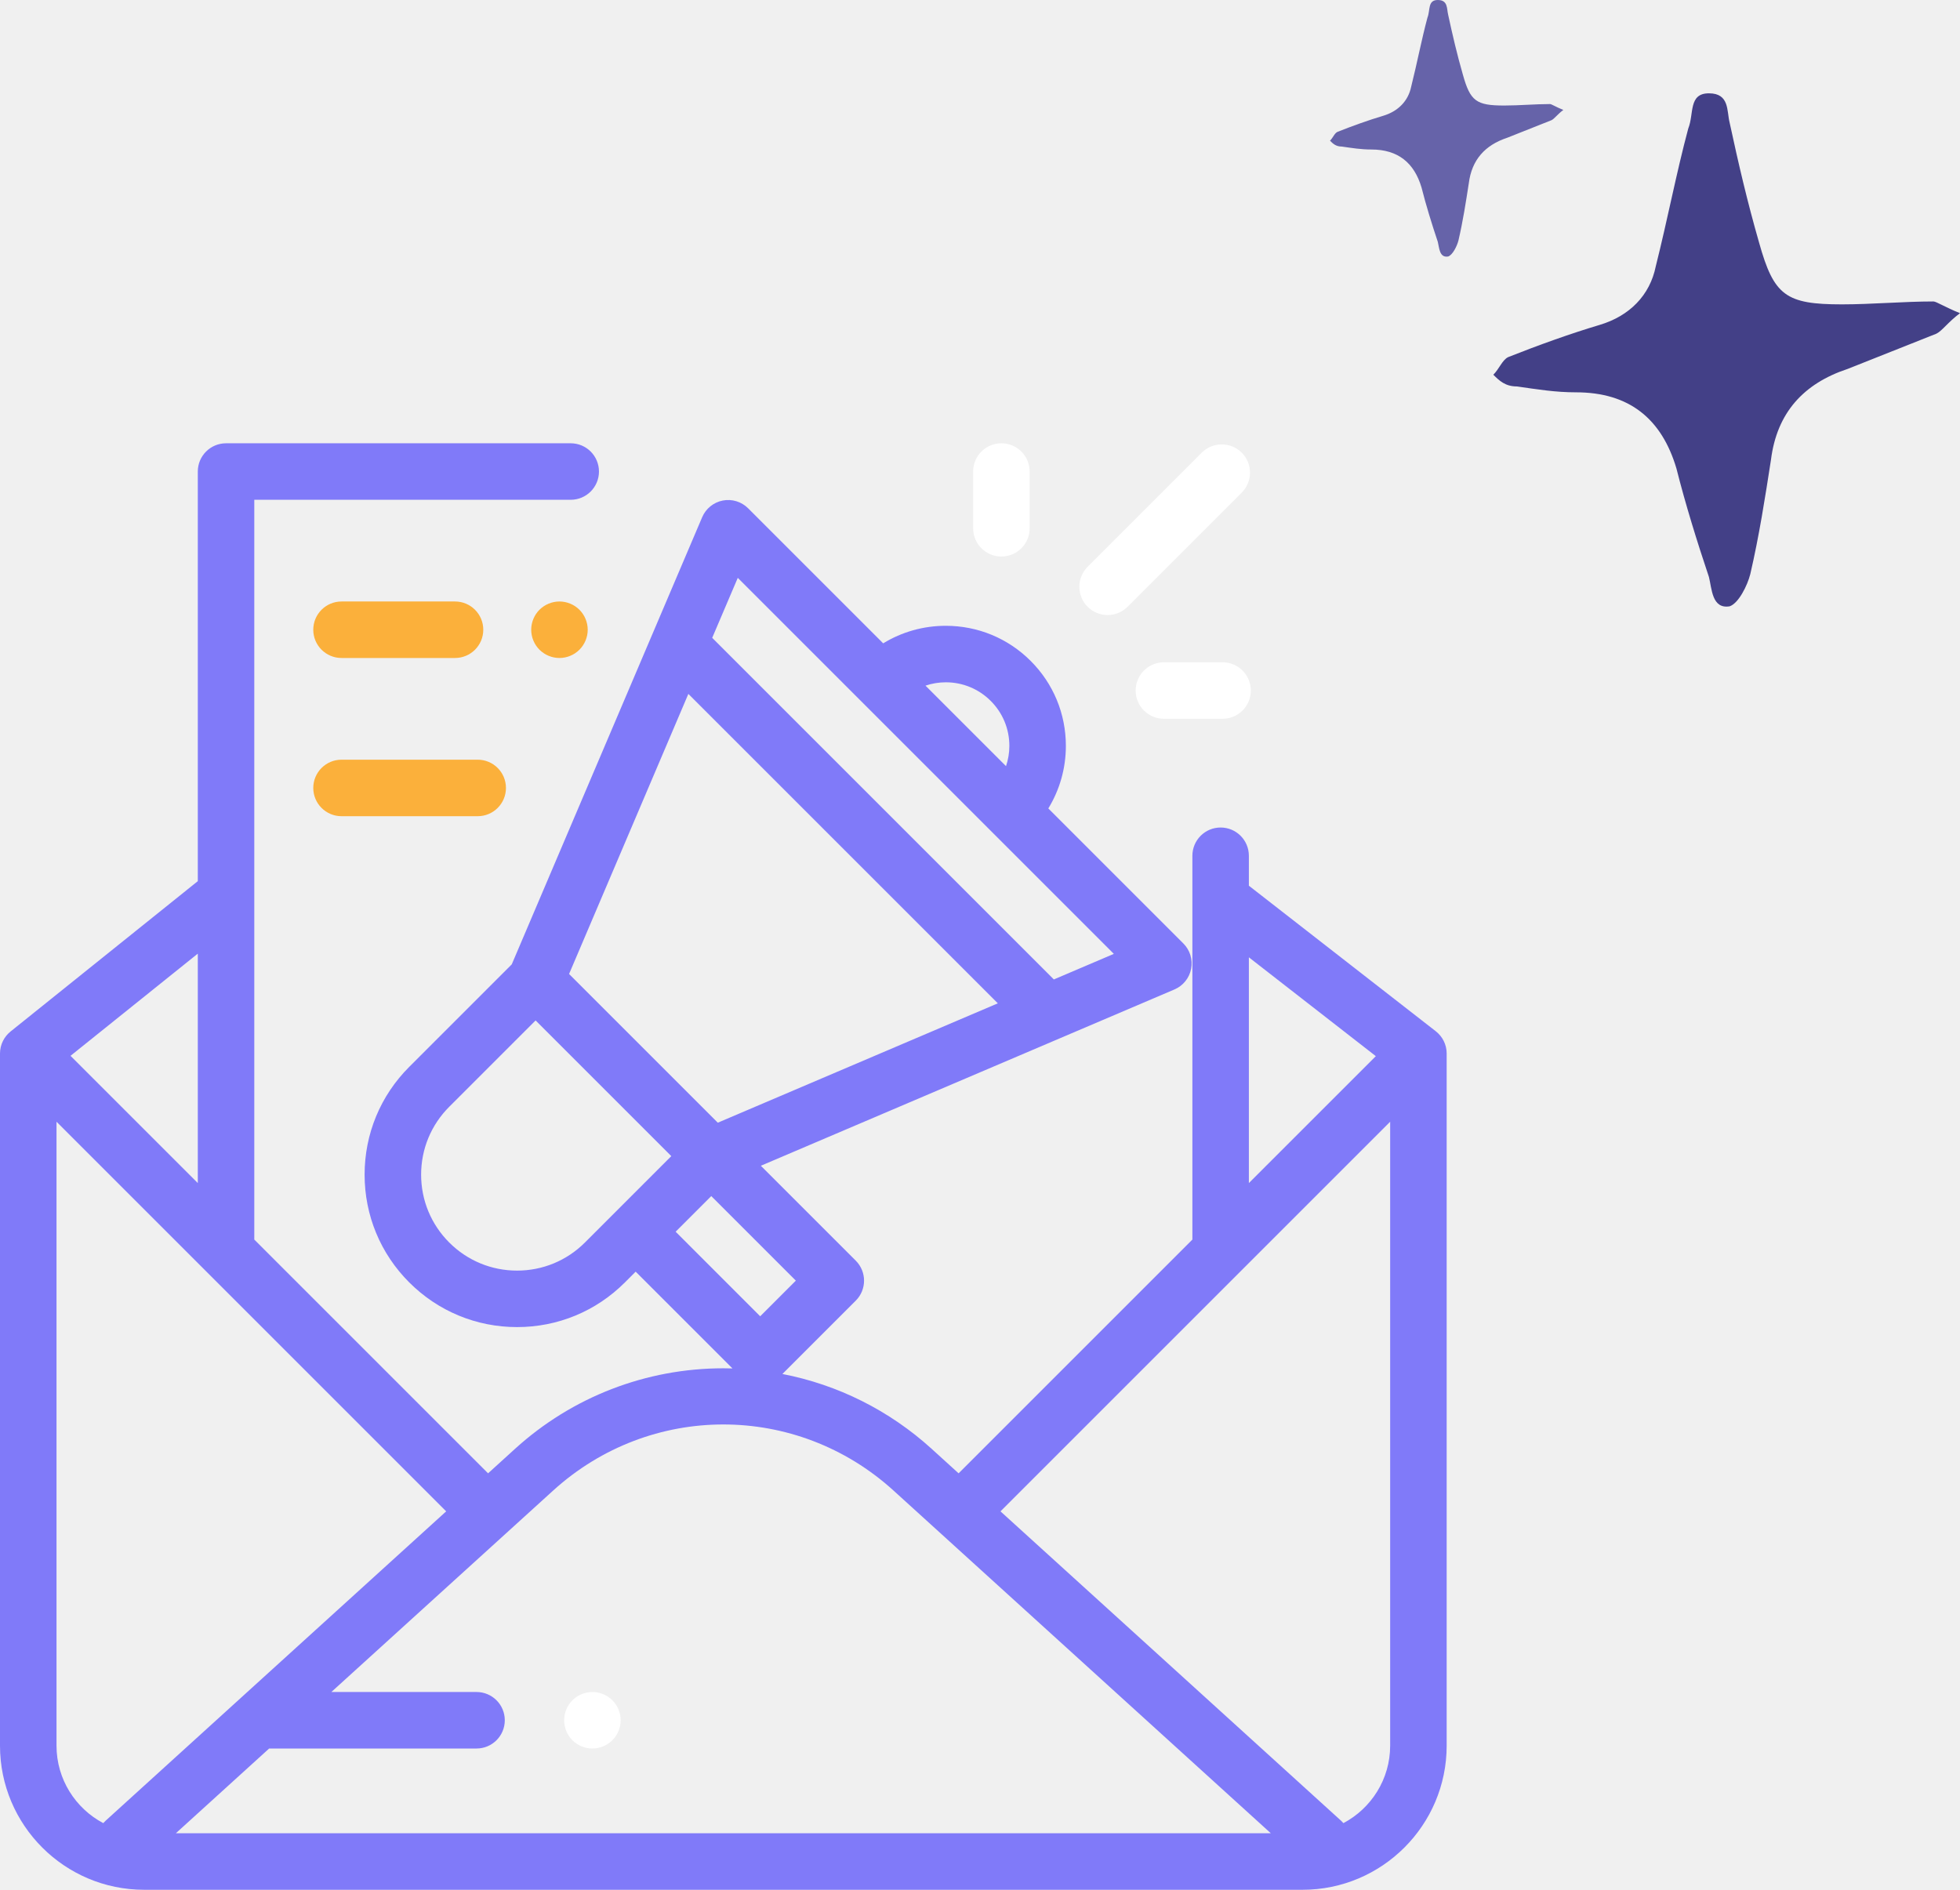
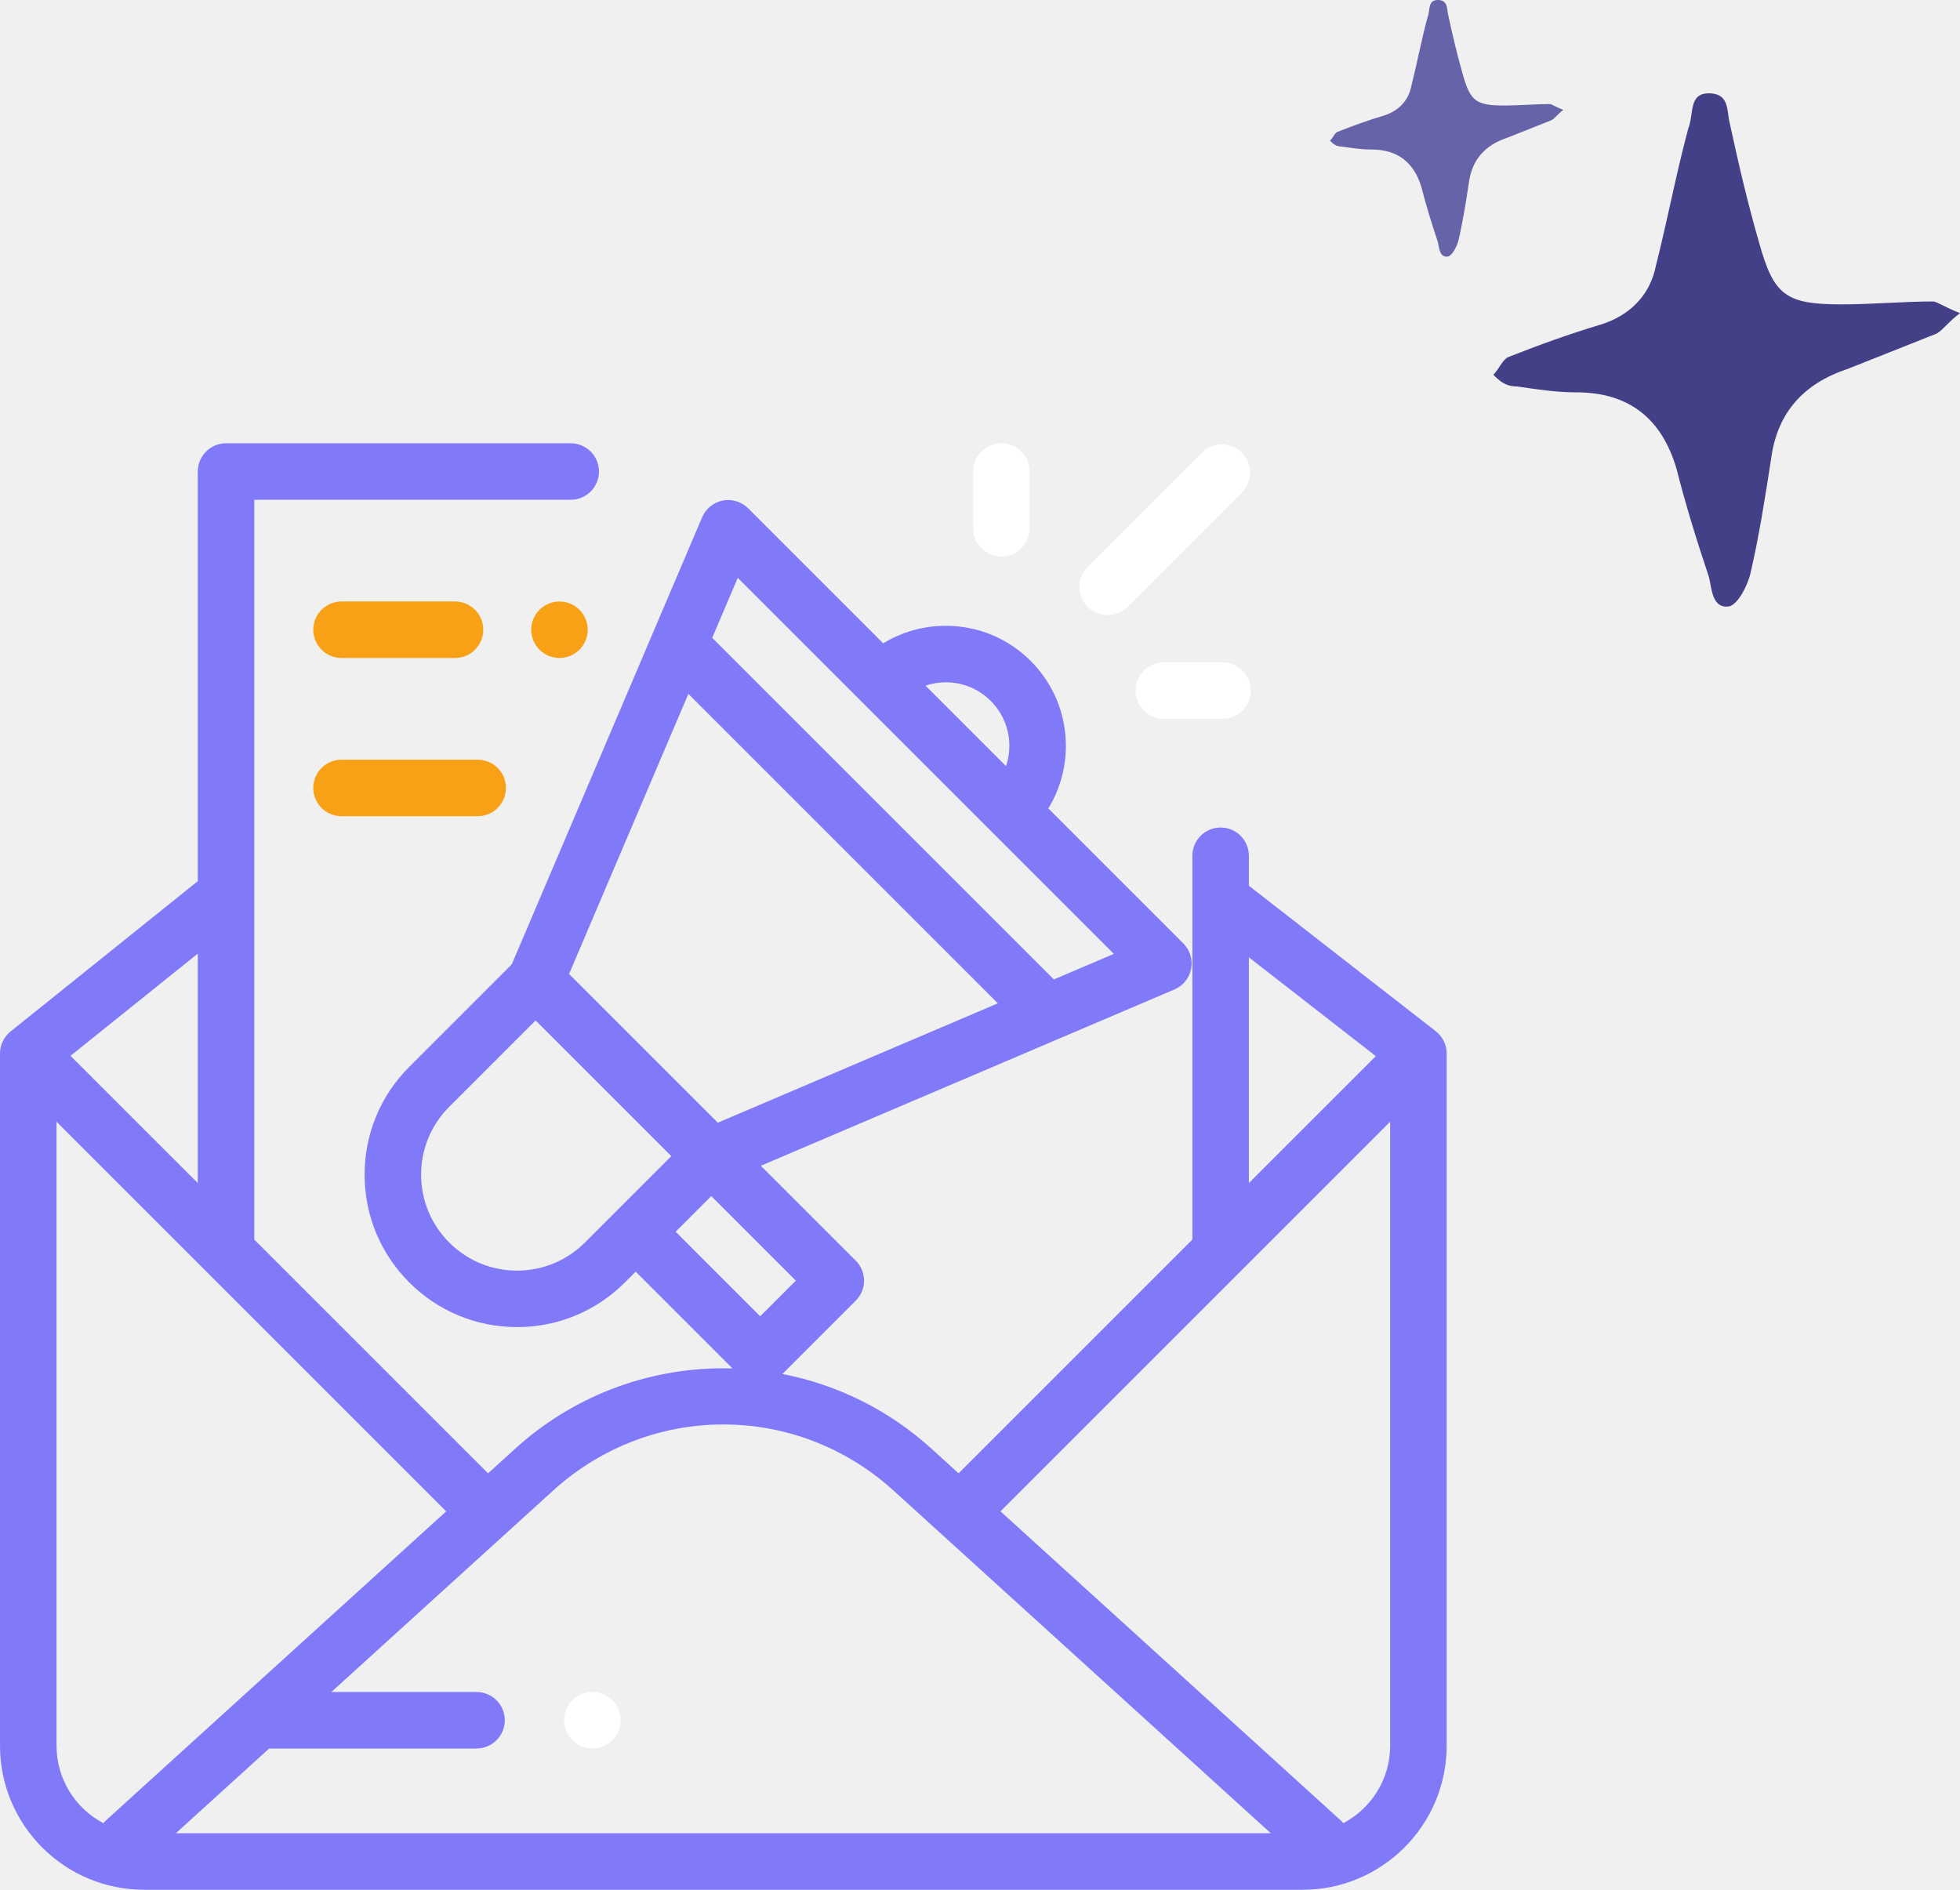
<svg xmlns="http://www.w3.org/2000/svg" width="84" height="81" viewBox="0 0 84 81" fill="none">
  <g clip-path="url(#clip0_0_5600)">
-     <path d="M24.833 26.136C24.608 25.911 24.295 25.781 23.977 25.781C23.658 25.781 23.346 25.911 23.12 26.136C22.895 26.361 22.766 26.674 22.766 26.992C22.766 27.311 22.895 27.623 23.12 27.848C23.346 28.074 23.658 28.203 23.977 28.203C24.295 28.203 24.608 28.074 24.833 27.848C25.058 27.623 25.188 27.311 25.188 26.992C25.188 26.674 25.058 26.361 24.833 26.136Z" fill="#FBB03B" />
-     <path d="M19.501 25.781H14.637C13.968 25.781 13.426 26.323 13.426 26.992C13.426 27.661 13.968 28.203 14.637 28.203H19.501C20.17 28.203 20.712 27.661 20.712 26.992C20.712 26.323 20.17 25.781 19.501 25.781Z" fill="#FBB03B" />
-     <path d="M20.473 32.562H14.637C13.968 32.562 13.426 33.105 13.426 33.773C13.426 34.442 13.968 34.984 14.637 34.984H20.473C21.142 34.984 21.684 34.442 21.684 33.773C21.684 33.105 21.142 32.562 20.473 32.562Z" fill="#FBB03B" />
+     <path d="M24.833 26.136C24.608 25.911 24.295 25.781 23.977 25.781C23.658 25.781 23.346 25.911 23.12 26.136C22.895 26.361 22.766 26.674 22.766 26.992C22.766 27.311 22.895 27.623 23.12 27.848C23.346 28.074 23.658 28.203 23.977 28.203C24.295 28.203 24.608 28.074 24.833 27.848C25.058 27.623 25.188 27.311 25.188 26.992C25.188 26.674 25.058 26.361 24.833 26.136Z" fill="#f9a116" />
+     <path d="M19.501 25.781H14.637C13.968 25.781 13.426 26.323 13.426 26.992C13.426 27.661 13.968 28.203 14.637 28.203H19.501C20.17 28.203 20.712 27.661 20.712 26.992C20.712 26.323 20.17 25.781 19.501 25.781Z" fill="#f9a116" />
+     <path d="M20.473 32.562H14.637C13.968 32.562 13.426 33.105 13.426 33.773C13.426 34.442 13.968 34.984 14.637 34.984H20.473C21.142 34.984 21.684 34.442 21.684 33.773C21.684 33.105 21.142 32.562 20.473 32.562Z" fill="#f9a116" />
    <path d="M61.533 44.202C61.533 44.201 61.533 44.201 61.533 44.201L53.541 37.977C53.535 37.973 53.529 37.969 53.523 37.965V36.68C53.523 36.011 52.981 35.469 52.312 35.469C51.644 35.469 51.102 36.011 51.102 36.68V53.108C51.102 53.115 51.102 53.123 51.103 53.13L41.083 63.15L39.923 62.096C38.109 60.449 35.9 59.35 33.532 58.892L36.676 55.748C37.149 55.275 37.149 54.508 36.676 54.035L32.608 49.967L50.334 42.41C50.704 42.252 50.972 41.921 51.048 41.526C51.125 41.131 51 40.724 50.716 40.44L44.928 34.651C45.417 33.852 45.68 32.931 45.68 31.97C45.68 30.595 45.145 29.302 44.173 28.33C43.201 27.358 41.908 26.823 40.533 26.823C39.572 26.823 38.651 27.085 37.851 27.575L32.063 21.787C31.778 21.502 31.372 21.377 30.976 21.454C30.581 21.531 30.25 21.799 30.093 22.169L21.932 41.335L17.54 45.727C16.305 46.961 15.626 48.602 15.626 50.348C15.626 52.093 16.305 53.734 17.54 54.968C18.774 56.202 20.415 56.882 22.16 56.882C23.906 56.882 25.547 56.203 26.781 54.968L27.243 54.506L31.391 58.654C31.261 58.651 31.13 58.648 31 58.648C27.693 58.648 24.524 59.872 22.077 62.096L20.917 63.15L10.897 53.13C10.897 53.122 10.898 53.115 10.898 53.108V21.422H24.459C25.128 21.422 25.67 20.88 25.67 20.211C25.67 19.542 25.128 19 24.459 19H9.688C9.019 19 8.477 19.542 8.477 20.211V37.771C8.466 37.779 8.455 37.786 8.445 37.794L0.453 44.212C0.453 44.212 0.453 44.212 0.453 44.212C0.177 44.434 0 44.775 0 45.156V74.824C0 78.23 2.77 81 6.176 81H55.824C59.23 81 62 78.23 62 74.824V45.156C62 44.768 61.817 44.423 61.533 44.202ZM53.523 41.033L58.964 45.269L53.523 50.709V41.033ZM40.533 29.245C41.261 29.245 41.946 29.528 42.46 30.043C42.975 30.558 43.258 31.242 43.258 31.97C43.258 32.27 43.208 32.562 43.115 32.839L39.664 29.388C39.941 29.295 40.233 29.245 40.533 29.245ZM31.619 24.768L36.892 30.041C36.893 30.042 36.893 30.042 36.894 30.043C36.894 30.044 36.895 30.044 36.895 30.044L42.46 35.609L47.736 40.885L45.165 41.981L30.523 27.339L31.619 24.768ZM29.501 29.742L42.764 43.005L30.763 48.121L24.389 41.747L29.501 29.742ZM25.069 53.256C24.292 54.033 23.259 54.461 22.16 54.461C21.062 54.461 20.029 54.033 19.252 53.256C18.476 52.479 18.048 51.447 18.048 50.348C18.048 49.249 18.476 48.217 19.252 47.44L22.954 43.738L28.77 49.554L25.069 53.256ZM28.956 52.794L30.483 51.267L34.107 54.891L32.58 56.419L28.956 52.794ZM8.477 40.875V50.709L3.022 45.255L8.477 40.875ZM4.521 78.045C4.486 78.076 4.455 78.109 4.425 78.143C3.235 77.513 2.422 76.262 2.422 74.824V48.08L19.122 64.78L4.521 78.045ZM7.536 78.578L11.535 74.945H20.423C21.092 74.945 21.634 74.403 21.634 73.734C21.634 73.066 21.092 72.523 20.423 72.523H14.201L23.706 63.889C27.864 60.111 34.136 60.111 38.294 63.889L54.464 78.578H7.536ZM59.578 74.824C59.578 76.262 58.765 77.513 57.575 78.143C57.545 78.109 57.514 78.076 57.48 78.045L42.878 64.78L59.578 48.08V74.824Z" fill="#807AF9" />
    <path d="M53.217 19.402C52.744 18.93 51.977 18.93 51.504 19.402L46.612 24.294C46.14 24.767 46.14 25.534 46.612 26.007C46.849 26.243 47.159 26.362 47.469 26.362C47.779 26.362 48.089 26.243 48.325 26.007L53.217 21.115C53.69 20.642 53.69 19.875 53.217 19.402Z" fill="white" />
    <path d="M42.917 19C42.248 19 41.706 19.542 41.706 20.211V22.643C41.706 23.312 42.248 23.854 42.917 23.854C43.586 23.854 44.128 23.312 44.128 22.643V20.211C44.128 19.542 43.586 19 42.917 19Z" fill="white" />
    <path d="M52.396 28.387H49.882C49.213 28.387 48.671 28.93 48.671 29.598C48.671 30.267 49.213 30.809 49.882 30.809H52.396C53.064 30.809 53.607 30.267 53.607 29.598C53.607 28.93 53.064 28.387 52.396 28.387Z" fill="white" />
    <path d="M26.245 72.878C26.018 72.653 25.707 72.523 25.389 72.523C25.069 72.523 24.758 72.653 24.531 72.878C24.306 73.103 24.178 73.416 24.178 73.734C24.178 74.053 24.306 74.365 24.531 74.59C24.758 74.816 25.07 74.945 25.389 74.945C25.707 74.945 26.018 74.816 26.245 74.59C26.47 74.365 26.6 74.053 26.6 73.734C26.6 73.416 26.47 73.103 26.245 72.878Z" fill="white" />
  </g>
  <path d="M84 13.423C83.494 13.8 83.24 14.177 82.987 14.303C81.722 14.806 80.456 15.308 79.19 15.811C77.291 16.439 76.152 17.695 75.899 19.706C75.646 21.339 75.392 22.972 75.013 24.606C74.886 25.108 74.506 25.862 74.127 25.988C73.367 26.113 73.367 25.234 73.24 24.731C72.734 23.224 72.228 21.59 71.848 20.082C71.215 17.947 69.823 16.816 67.544 16.816C66.658 16.816 65.899 16.69 65.013 16.564C64.506 16.564 64.253 16.313 64 16.062C64.253 15.811 64.38 15.434 64.633 15.308C65.899 14.806 67.291 14.303 68.557 13.926C69.823 13.549 70.709 12.669 70.962 11.413C71.468 9.403 71.848 7.392 72.354 5.508C72.608 4.88 72.354 4 73.24 4C74.127 4 74 4.754 74.127 5.256C74.506 7.015 74.886 8.649 75.392 10.408C76.025 12.669 76.532 13.046 78.937 13.046C80.203 13.046 81.595 12.921 82.861 12.921C82.987 12.921 83.367 13.172 84 13.423Z" fill="#434087" />
  <path d="M67 4.712C66.747 4.9 66.62 5.089 66.494 5.151C65.861 5.403 65.228 5.654 64.595 5.905C63.646 6.219 63.076 6.848 62.949 7.853C62.823 8.669 62.696 9.486 62.506 10.303C62.443 10.554 62.253 10.931 62.063 10.994C61.684 11.057 61.684 10.617 61.62 10.366C61.367 9.612 61.114 8.795 60.924 8.041C60.608 6.973 59.911 6.408 58.772 6.408C58.329 6.408 57.949 6.345 57.506 6.282C57.253 6.282 57.127 6.157 57 6.031C57.127 5.905 57.19 5.717 57.316 5.654C57.949 5.403 58.646 5.151 59.279 4.963C59.911 4.775 60.354 4.335 60.481 3.707C60.734 2.701 60.924 1.696 61.177 0.754C61.304 0.44 61.177 0 61.62 0C62.063 0 62 0.377 62.063 0.628C62.253 1.508 62.443 2.324 62.696 3.204C63.013 4.335 63.266 4.523 64.468 4.523C65.101 4.523 65.797 4.46 66.43 4.46C66.494 4.46 66.683 4.586 67 4.712Z" fill="#6663A9" />
  <defs>
    <clipPath id="clip0_0_5600">
      <rect width="62" height="62" fill="white" transform="translate(0 19)" />
    </clipPath>
  </defs>
</svg>
